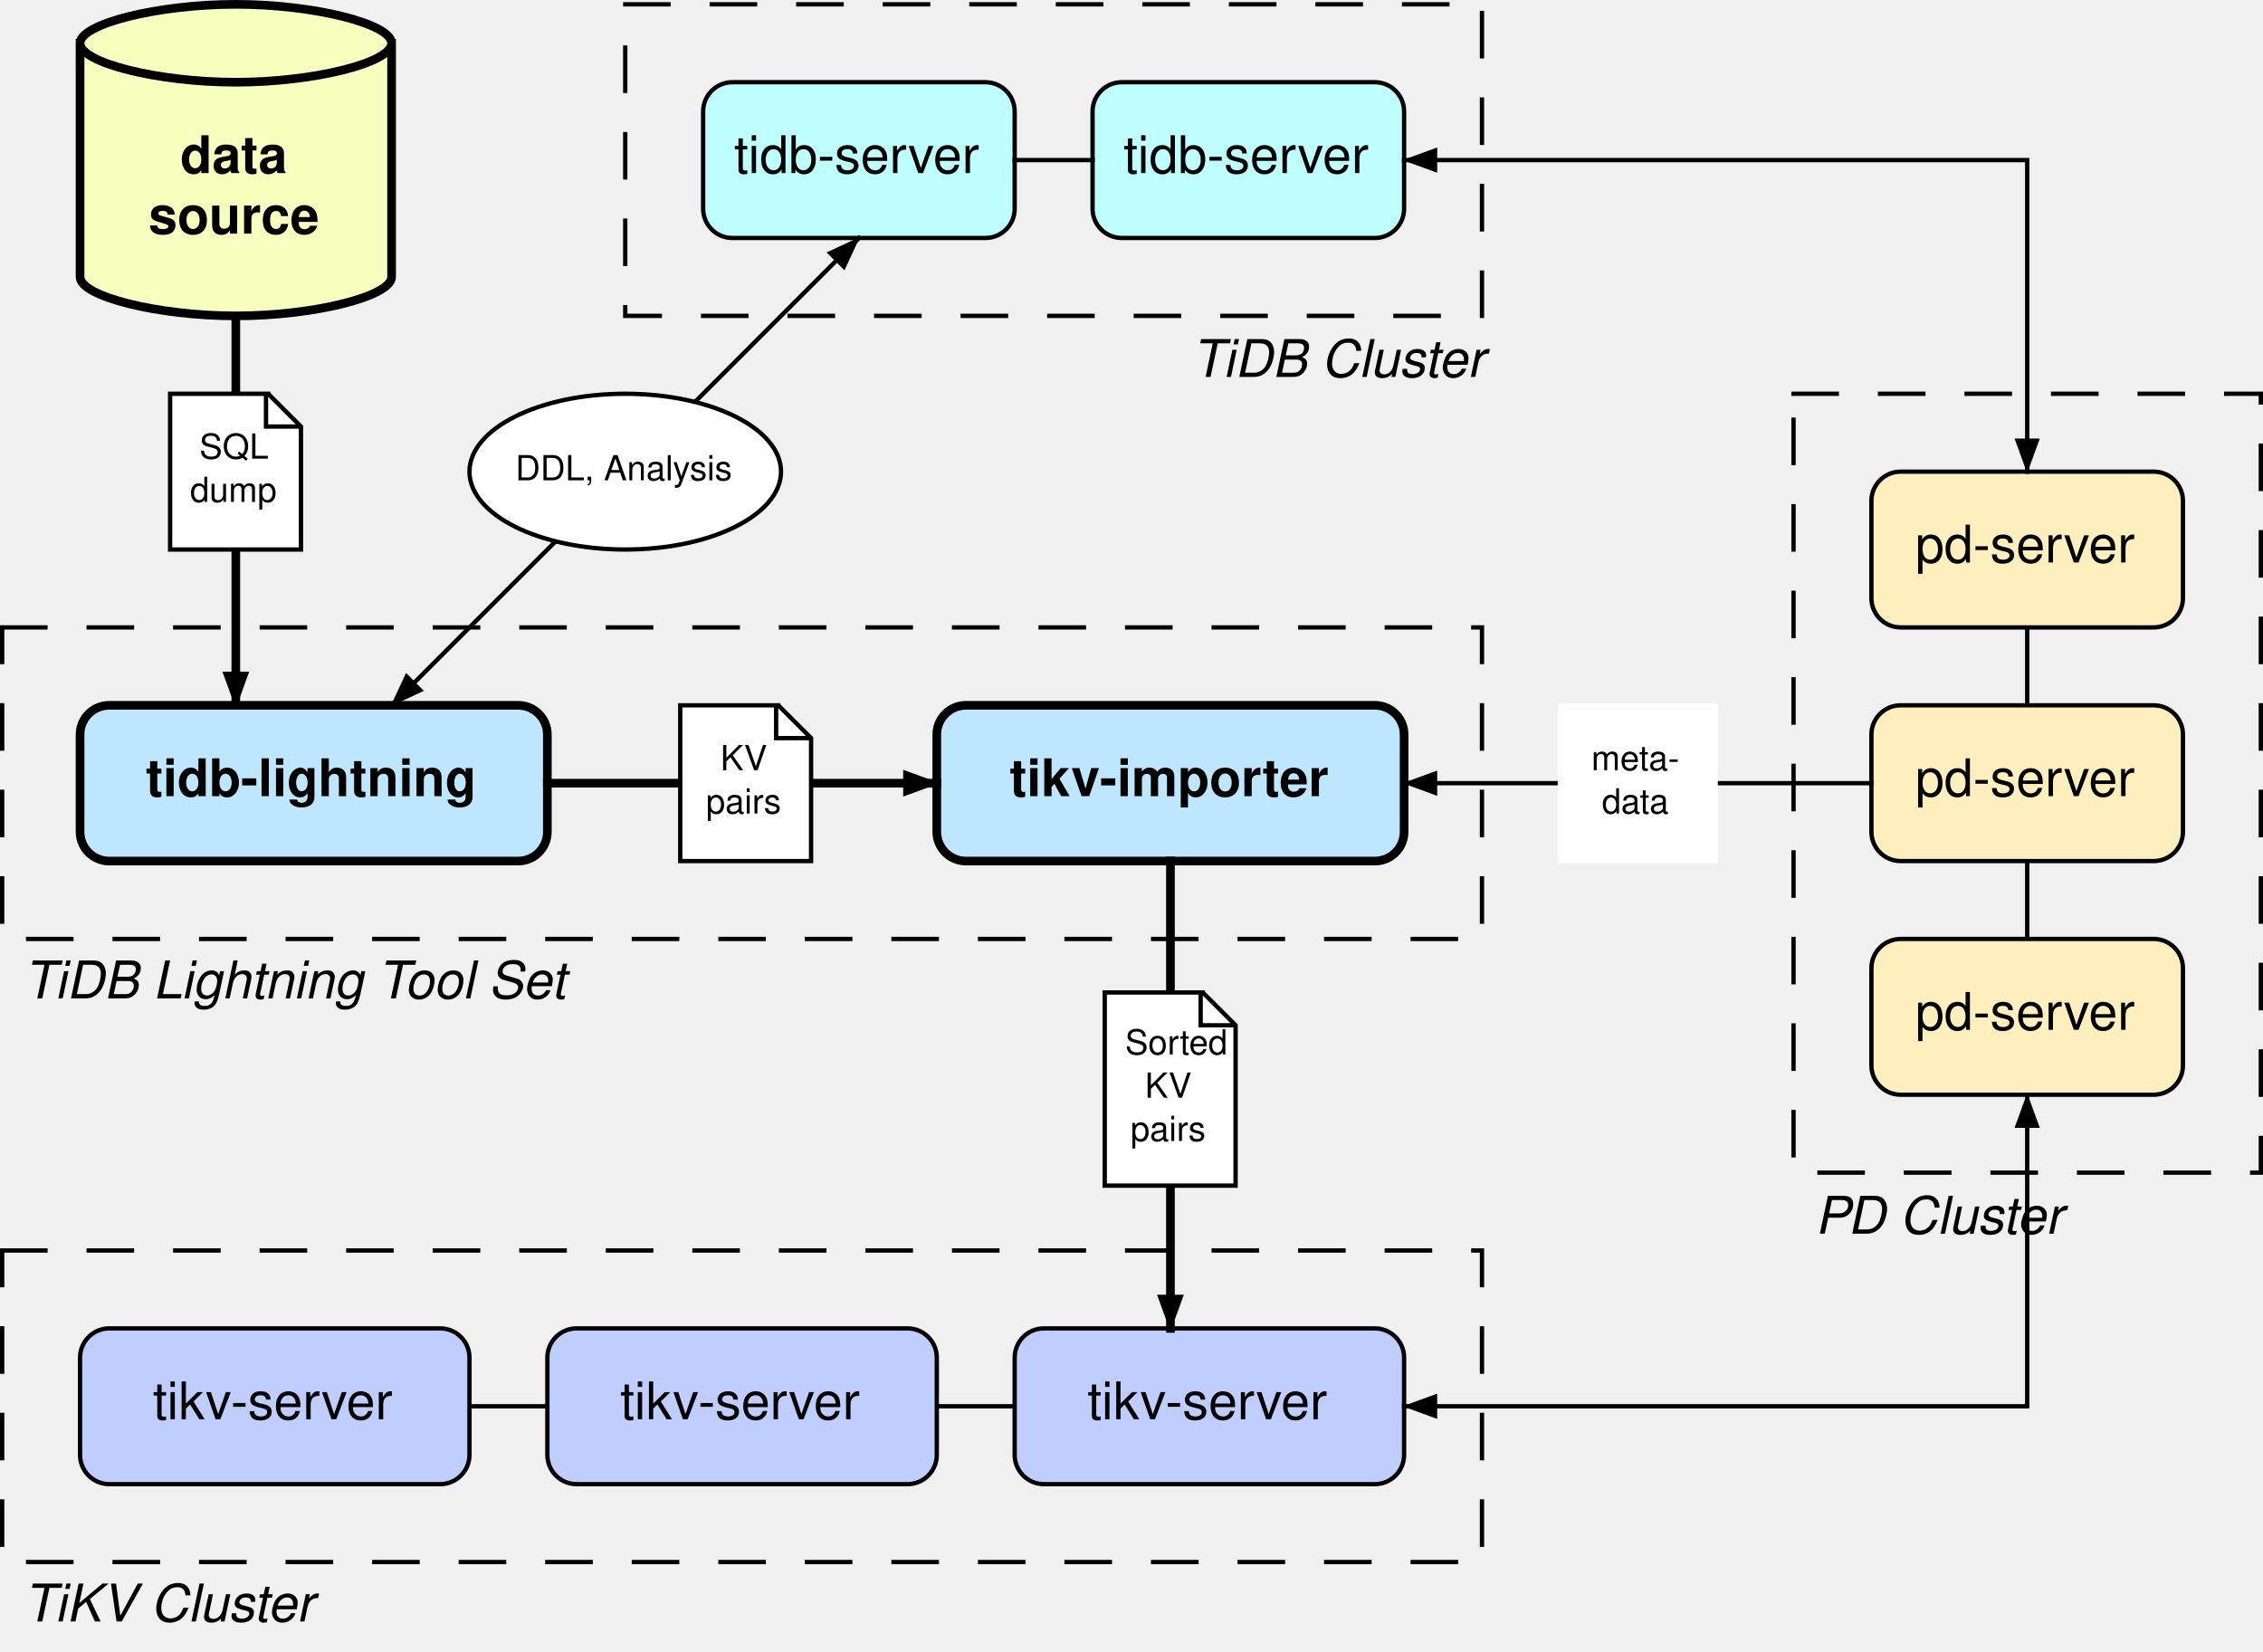
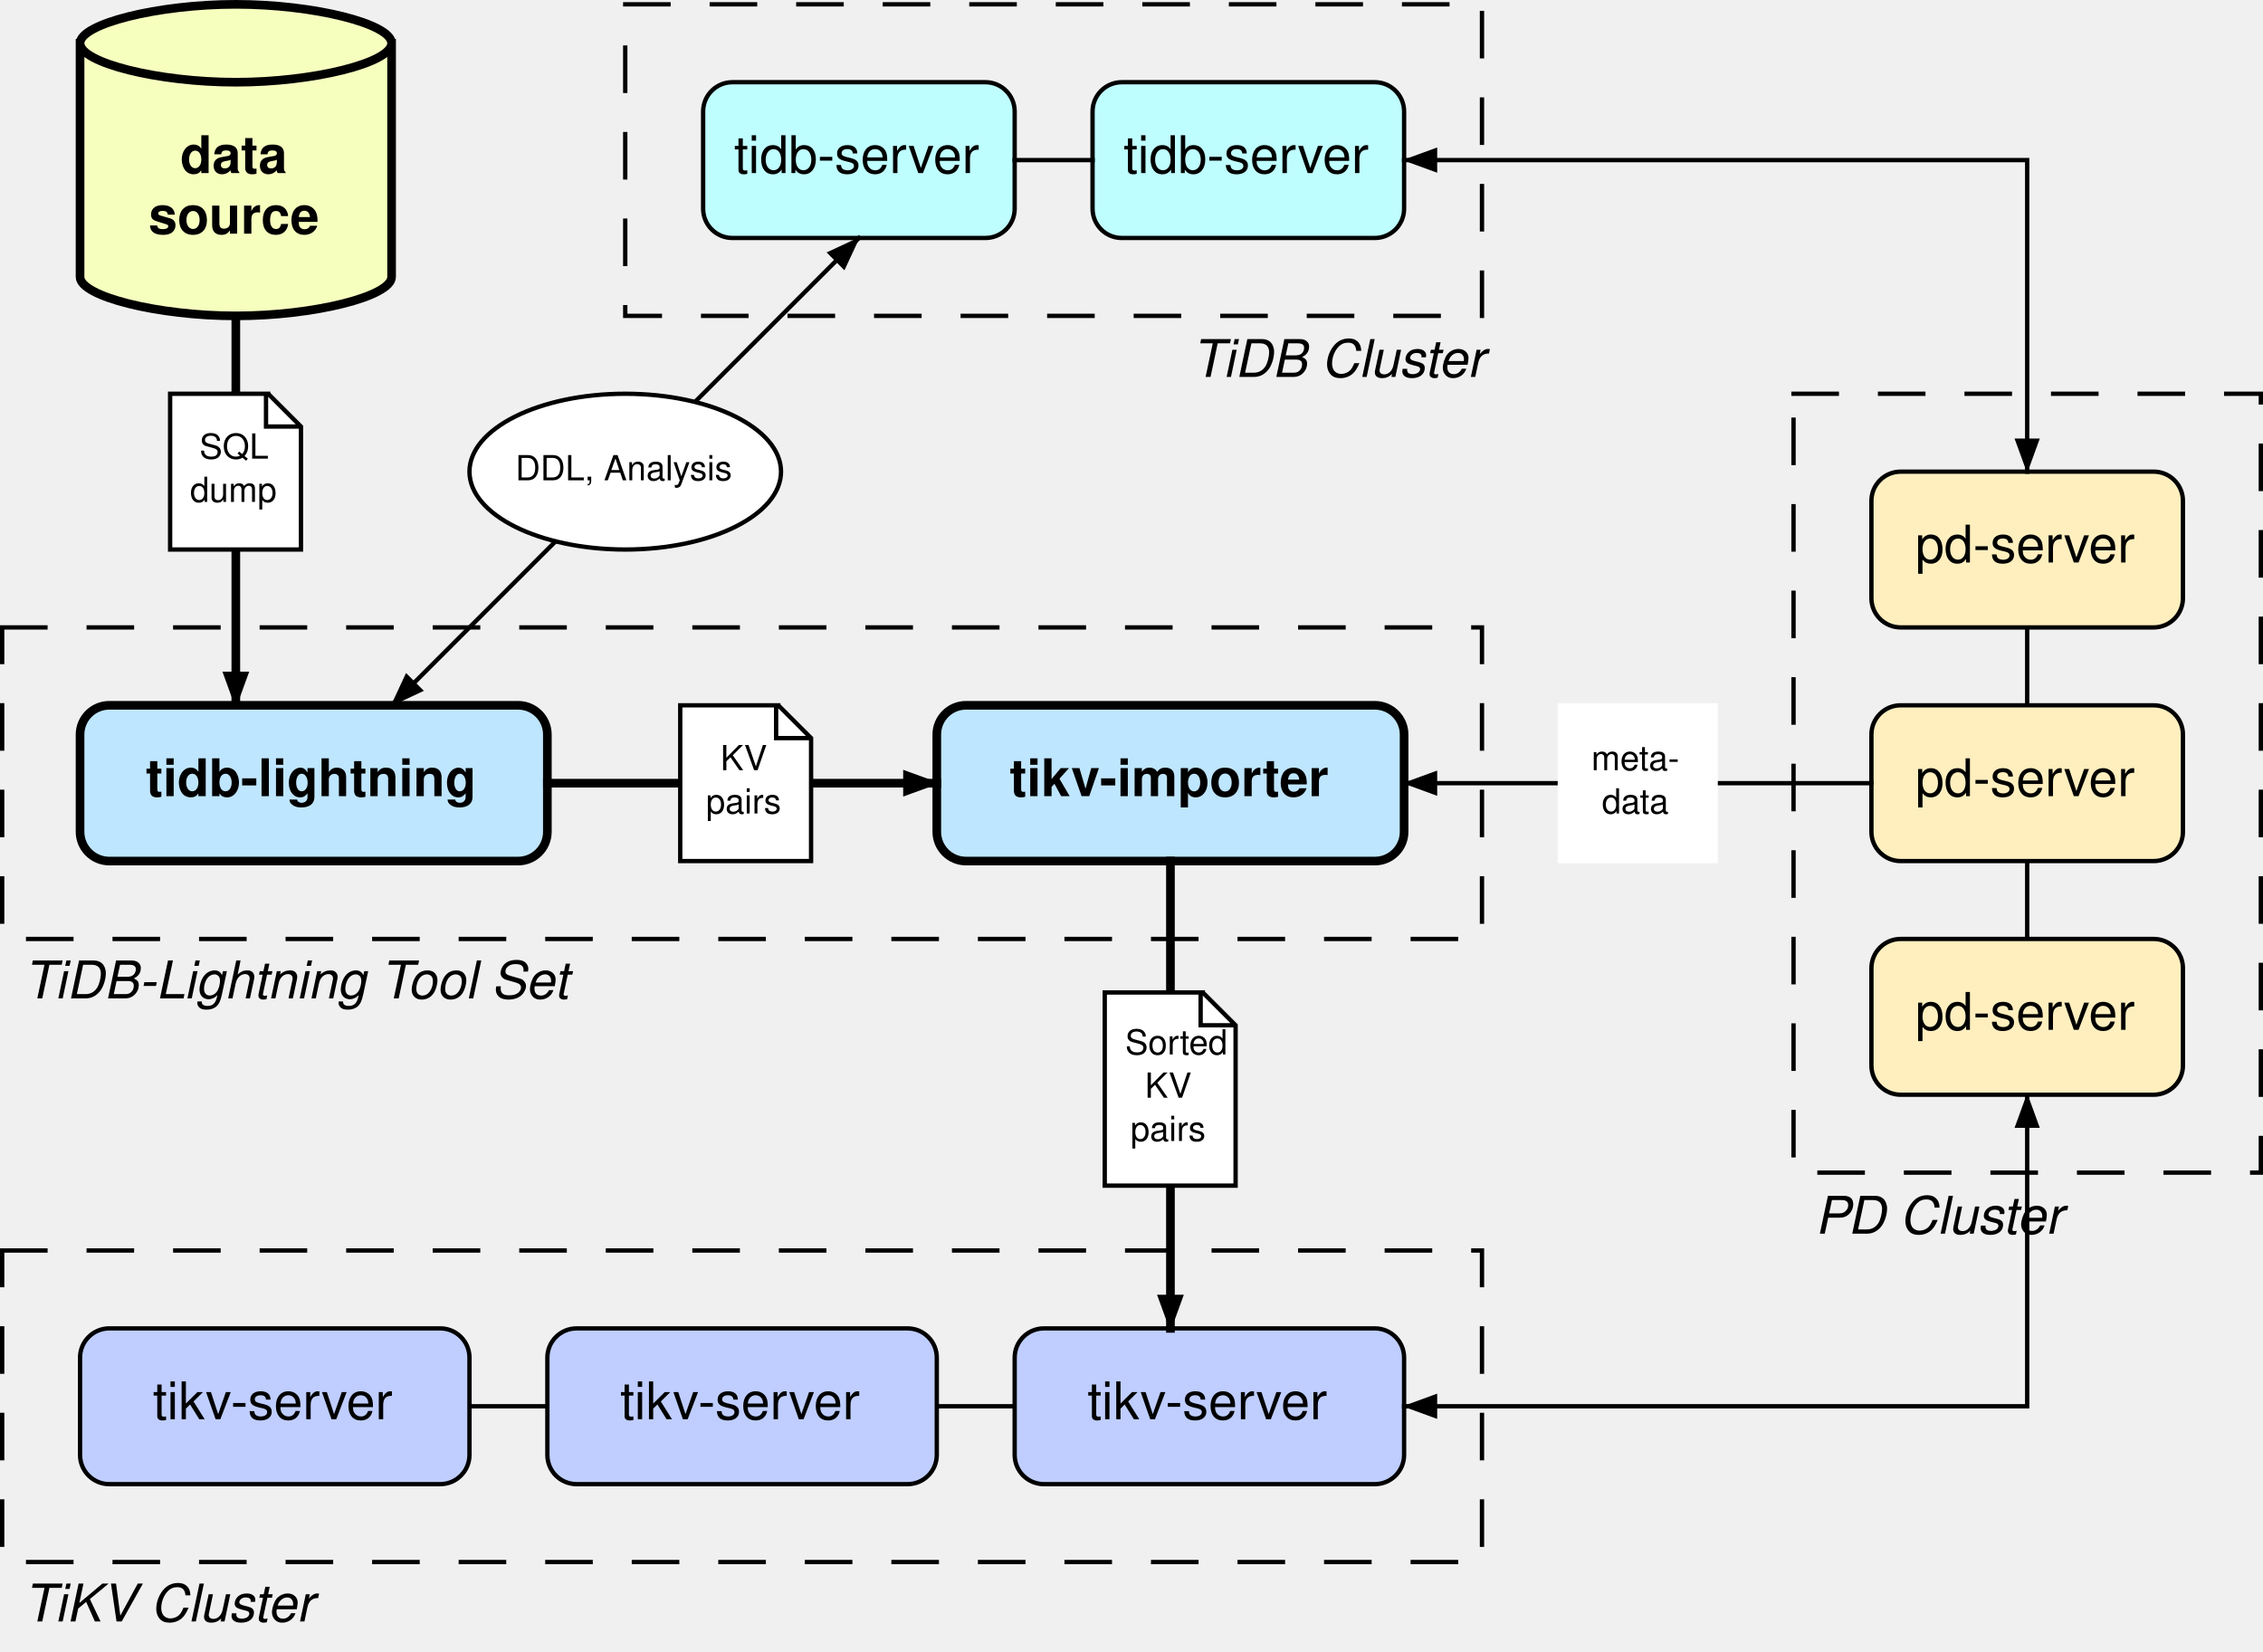
<svg xmlns="http://www.w3.org/2000/svg" version="1.2" width="523" height="381.731" viewBox="0, 0, 523, 381.731">
  <defs>
    <marker orient="auto" refX="0.0" refY="0.0" id="86B51C2E_end_arrow" style="overflow:visible" markerUnits="userSpaceOnUse">
      <path style="fill:#000000;stroke:#000000;fill-rule:nonzero;stroke-linecap:square;stroke-linejoin:miter;stroke-width:0.5;stroke-miterlimit:10" d="M0,0 L-7.518,2.736 L-7.518,-2.736 z" />
    </marker>
    <marker orient="auto" refX="0.0" refY="0.0" id="DDEB095E_start_arrow" style="overflow:visible" markerUnits="userSpaceOnUse">
      <path style="fill:#000000;stroke:#000000;fill-rule:nonzero;stroke-linecap:square;stroke-linejoin:miter;stroke-width:0.25;stroke-miterlimit:10" d="M0,0 L7.518,-2.736 L7.518,2.736 z" />
    </marker>
    <marker orient="auto" refX="0.0" refY="0.0" id="DDEB095E_end_arrow" style="overflow:visible" markerUnits="userSpaceOnUse">
      <path style="fill:#000000;stroke:#000000;fill-rule:nonzero;stroke-linecap:square;stroke-linejoin:miter;stroke-width:0.25;stroke-miterlimit:10" d="M0,0 L-7.518,2.736 L-7.518,-2.736 z" />
    </marker>
  </defs>
  <g style="fill:#000000;stroke:#000000;fill-rule:nonzero;stroke-linecap:square;stroke-linejoin:miter;stroke-width:1;stroke-miterlimit:10">
    <line style="fill:none" x1="108.5" y1="325" x2="234.5" y2="325" />
    <line style="fill:none" x1="468.5" y1="145" x2="468.5" y2="217" />
    <line style="fill:none;stroke-width:2;marker-end:url(#86B51C2E_end_arrow)" x1="54.5" y1="73" x2="54.5" y2="163" />
    <path style="fill:#F7FFBF;stroke-width:2" id="Up Drum" d="M18.5,10 C18.5,14.5 36.5,19 54.5,19 C72.5,19 90.5,14.5 90.5,10 C90.5,5.5 72.5,1 54.5,1 C36.5,1 18.5,5.5 18.5,10 C18.5,28 18.5,46 18.5,64 C18.5,68.5 36.5,73 54.5,73 C72.5,73 90.5,68.5 90.5,64 C90.5,46 90.5,28 90.5,10" />
    <g>
      <text style="stroke:none" x="54" y="29" font-family="Helvetica" font-size="12" font-weight="bold" font-style="normal"> </text>
      <text style="stroke:none" x="41.663" y="40" font-family="Helvetica" font-size="12" font-weight="bold" font-style="normal">data </text>
      <text style="stroke:none" x="34.324" y="54" font-family="Helvetica" font-size="12" font-weight="bold" font-style="normal">source</text>
    </g>
    <rect style="fill:#BFE6FF;stroke-linecap:butt;stroke-width:2" x="18.5" y="163" width="108" height="36" rx="6.762" ry="6.762" />
    <text style="stroke:none" x="33.683" y="184" font-family="Helvetica" font-size="12" font-weight="bold" font-style="normal">tidb-lightning</text>
    <rect style="fill:#BFE6FF;stroke-linecap:butt;stroke-width:2" x="216.5" y="163" width="108" height="36" rx="6.762" ry="6.762" />
    <text style="stroke:none" x="233.326" y="184" font-family="Helvetica" font-size="12" font-weight="bold" font-style="normal">tikv-importer</text>
    <rect style="fill:#BFCEFF;stroke-linecap:butt" x="18.5" y="307" width="90" height="36" rx="6.762" ry="6.762" />
    <text style="stroke:none" x="35.332" y="328" font-family="Helvetica" font-size="12" font-weight="normal" font-style="normal">tikv-server</text>
    <rect style="fill:#BFFEFF;stroke-linecap:butt" x="162.5" y="19" width="72" height="36" rx="6.762" ry="6.762" />
    <text style="stroke:none" x="169.658" y="40" font-family="Helvetica" font-size="12" font-weight="normal" font-style="normal">tidb-server</text>
    <rect style="fill:#BFFEFF;stroke-linecap:butt" x="252.5" y="19" width="72" height="36" rx="6.762" ry="6.762" />
    <text style="stroke:none" x="259.658" y="40" font-family="Helvetica" font-size="12" font-weight="normal" font-style="normal">tidb-server</text>
    <rect style="fill:#FFEFBF;stroke-linecap:butt" x="432.5" y="109" width="72" height="36" rx="6.762" ry="6.762" />
    <text style="stroke:none" x="442.658" y="130" font-family="Helvetica" font-size="12" font-weight="normal" font-style="normal">pd-server</text>
    <rect style="fill:#FFEFBF;stroke-linecap:butt" x="432.5" y="163" width="72" height="36" rx="6.762" ry="6.762" />
    <text style="stroke:none" x="442.658" y="184" font-family="Helvetica" font-size="12" font-weight="normal" font-style="normal">pd-server</text>
    <rect style="fill:#FFEFBF;stroke-linecap:butt" x="432.5" y="217" width="72" height="36" rx="6.762" ry="6.762" />
    <text style="stroke:none" x="442.658" y="238" font-family="Helvetica" font-size="12" font-weight="normal" font-style="normal">pd-server</text>
    <rect style="fill:#BFCEFF;stroke-linecap:butt" x="126.5" y="307" width="90" height="36" rx="6.762" ry="6.762" />
    <text style="stroke:none" x="143.332" y="328" font-family="Helvetica" font-size="12" font-weight="normal" font-style="normal">tikv-server</text>
    <rect style="fill:#BFCEFF;stroke-linecap:butt" x="234.5" y="307" width="90" height="36" rx="6.762" ry="6.762" />
    <text style="stroke:none" x="251.332" y="328" font-family="Helvetica" font-size="12" font-weight="normal" font-style="normal">tikv-server</text>
    <rect style="fill:none;stroke-dasharray:10,10" x="0.5" y="145" width="342" height="72" />
    <rect style="fill:none;stroke-dasharray:10,10" x="0.5" y="289" width="342" height="72" />
    <line style="fill:none;stroke-width:2;marker-end:url(#86B51C2E_end_arrow)" x1="126.5" y1="181" x2="216.5" y2="181" />
    <path style="fill:#FFFFFF" id="Paper" d="M179.87,163 L157.208,163 L157.208,199 L187.448,199 L187.448,170.578 L179.87,163 L178.87,163 L179.37,163 L179.37,170.578 L186.948,170.578" />
    <g>
      <text style="stroke:none" x="166.492" y="178" font-family="Helvetica" font-size="8" font-weight="normal" font-style="normal">KV </text>
      <text style="stroke:none" x="163.158" y="188" font-family="Helvetica" font-size="8" font-weight="normal" font-style="normal">pairs</text>
    </g>
    <path style="fill:#FFFFFF" id="Paper" d="M61.978,91 L39.316,91 L39.316,127 L69.556,127 L69.556,98.578 L61.978,91 L60.978,91 L61.478,91 L61.478,98.578 L69.056,98.578" />
    <g>
      <text style="stroke:none" x="46.078" y="106" font-family="Helvetica" font-size="8" font-weight="normal" font-style="normal">SQL </text>
      <text style="stroke:none" x="43.93" y="116" font-family="Helvetica" font-size="8" font-weight="normal" font-style="normal">dump</text>
    </g>
-     <text style="stroke:none" x="5.5" y="230.731" font-family="Helvetica" font-size="12" font-weight="normal" font-style="italic">TiDB Lightning Tool Set</text>
+     <text style="stroke:none" x="5.5" y="230.731" font-family="Helvetica" font-size="12" font-weight="normal" font-style="italic">TiDB-Lightning Tool Set</text>
    <text style="stroke:none" x="275.5" y="87.113" font-family="Helvetica" font-size="12" font-weight="normal" font-style="italic">TiDB Cluster</text>
    <text style="stroke:none" x="5.5" y="374.731" font-family="Helvetica" font-size="12" font-weight="normal" font-style="italic">TiKV Cluster</text>
    <text style="stroke:none" x="419.5" y="285.113" font-family="Helvetica" font-size="12" font-weight="normal" font-style="italic">PD Cluster</text>
    <line style="fill:none;stroke-width:2;marker-end:url(#86B51C2E_end_arrow)" x1="270.5" y1="199" x2="270.5" y2="307" />
    <path style="fill:#FFFFFF" id="Paper" d="M277.978,229.368 L255.316,229.368 L255.316,274.008 L285.556,274.008 L285.556,236.947 L277.978,229.368 L276.978,229.368 L277.478,229.368 L277.478,236.947 L285.056,236.947" />
    <g>
      <text kerning="-0.625" style="stroke:none" x="260.026" y="243.688" font-family="Helvetica" font-size="8" font-weight="normal" font-style="normal">Sorted</text>
      <text kerning="0" style="stroke:none" x="260.026" y="243.688" font-family="Helvetica" font-size="8" font-weight="normal" font-style="normal"> </text>
      <text kerning="0" style="stroke:none" x="264.6" y="253.688" font-family="Helvetica" font-size="8" font-weight="normal" font-style="normal">KV </text>
      <text kerning="0" style="stroke:none" x="261.266" y="263.688" font-family="Helvetica" font-size="8" font-weight="normal" font-style="normal">pairs</text>
    </g>
    <rect style="fill:none;stroke-dasharray:10,10" x="144.5" y="1" width="198" height="72" />
    <rect style="fill:none;stroke-dasharray:10,10" x="414.5" y="91" width="108" height="180" />
    <line style="fill:none;marker-start:url(#DDEB095E_start_arrow);marker-end:url(#DDEB095E_end_arrow)" x1="90.5" y1="163" x2="198.5" y2="55" />
    <ellipse style="fill:#FFFFFF" cx="144.5" cy="109" rx="36" ry="18" />
    <text style="stroke:none" x="119.1" y="111" font-family="Helvetica" font-size="8" font-weight="normal" font-style="normal">DDL, Analysis</text>
    <line style="fill:none" x1="234.5" y1="37" x2="252.5" y2="37" />
    <line style="fill:none;marker-start:url(#DDEB095E_start_arrow)" x1="324.5" y1="181" x2="432.5" y2="181" />
    <rect style="fill:#FFFFFF;stroke:#FFFFFF" x="360.5" y="163" width="36" height="36" />
    <g>
      <text style="stroke:none" x="367.775" y="178" font-family="Helvetica" font-size="8" font-weight="normal" font-style="normal">meta-</text>
      <text style="stroke:none" x="370.215" y="188" font-family="Helvetica" font-size="8" font-weight="normal" font-style="normal">data</text>
    </g>
    <polyline style="fill:none;marker-start:url(#DDEB095E_start_arrow);marker-end:url(#DDEB095E_end_arrow)" points="324.5,37 468.5,37 468.5,109" />
    <polyline style="fill:none;marker-start:url(#DDEB095E_start_arrow);marker-end:url(#DDEB095E_end_arrow)" points="324.5,325 468.5,325 468.5,253" />
  </g>
</svg>
